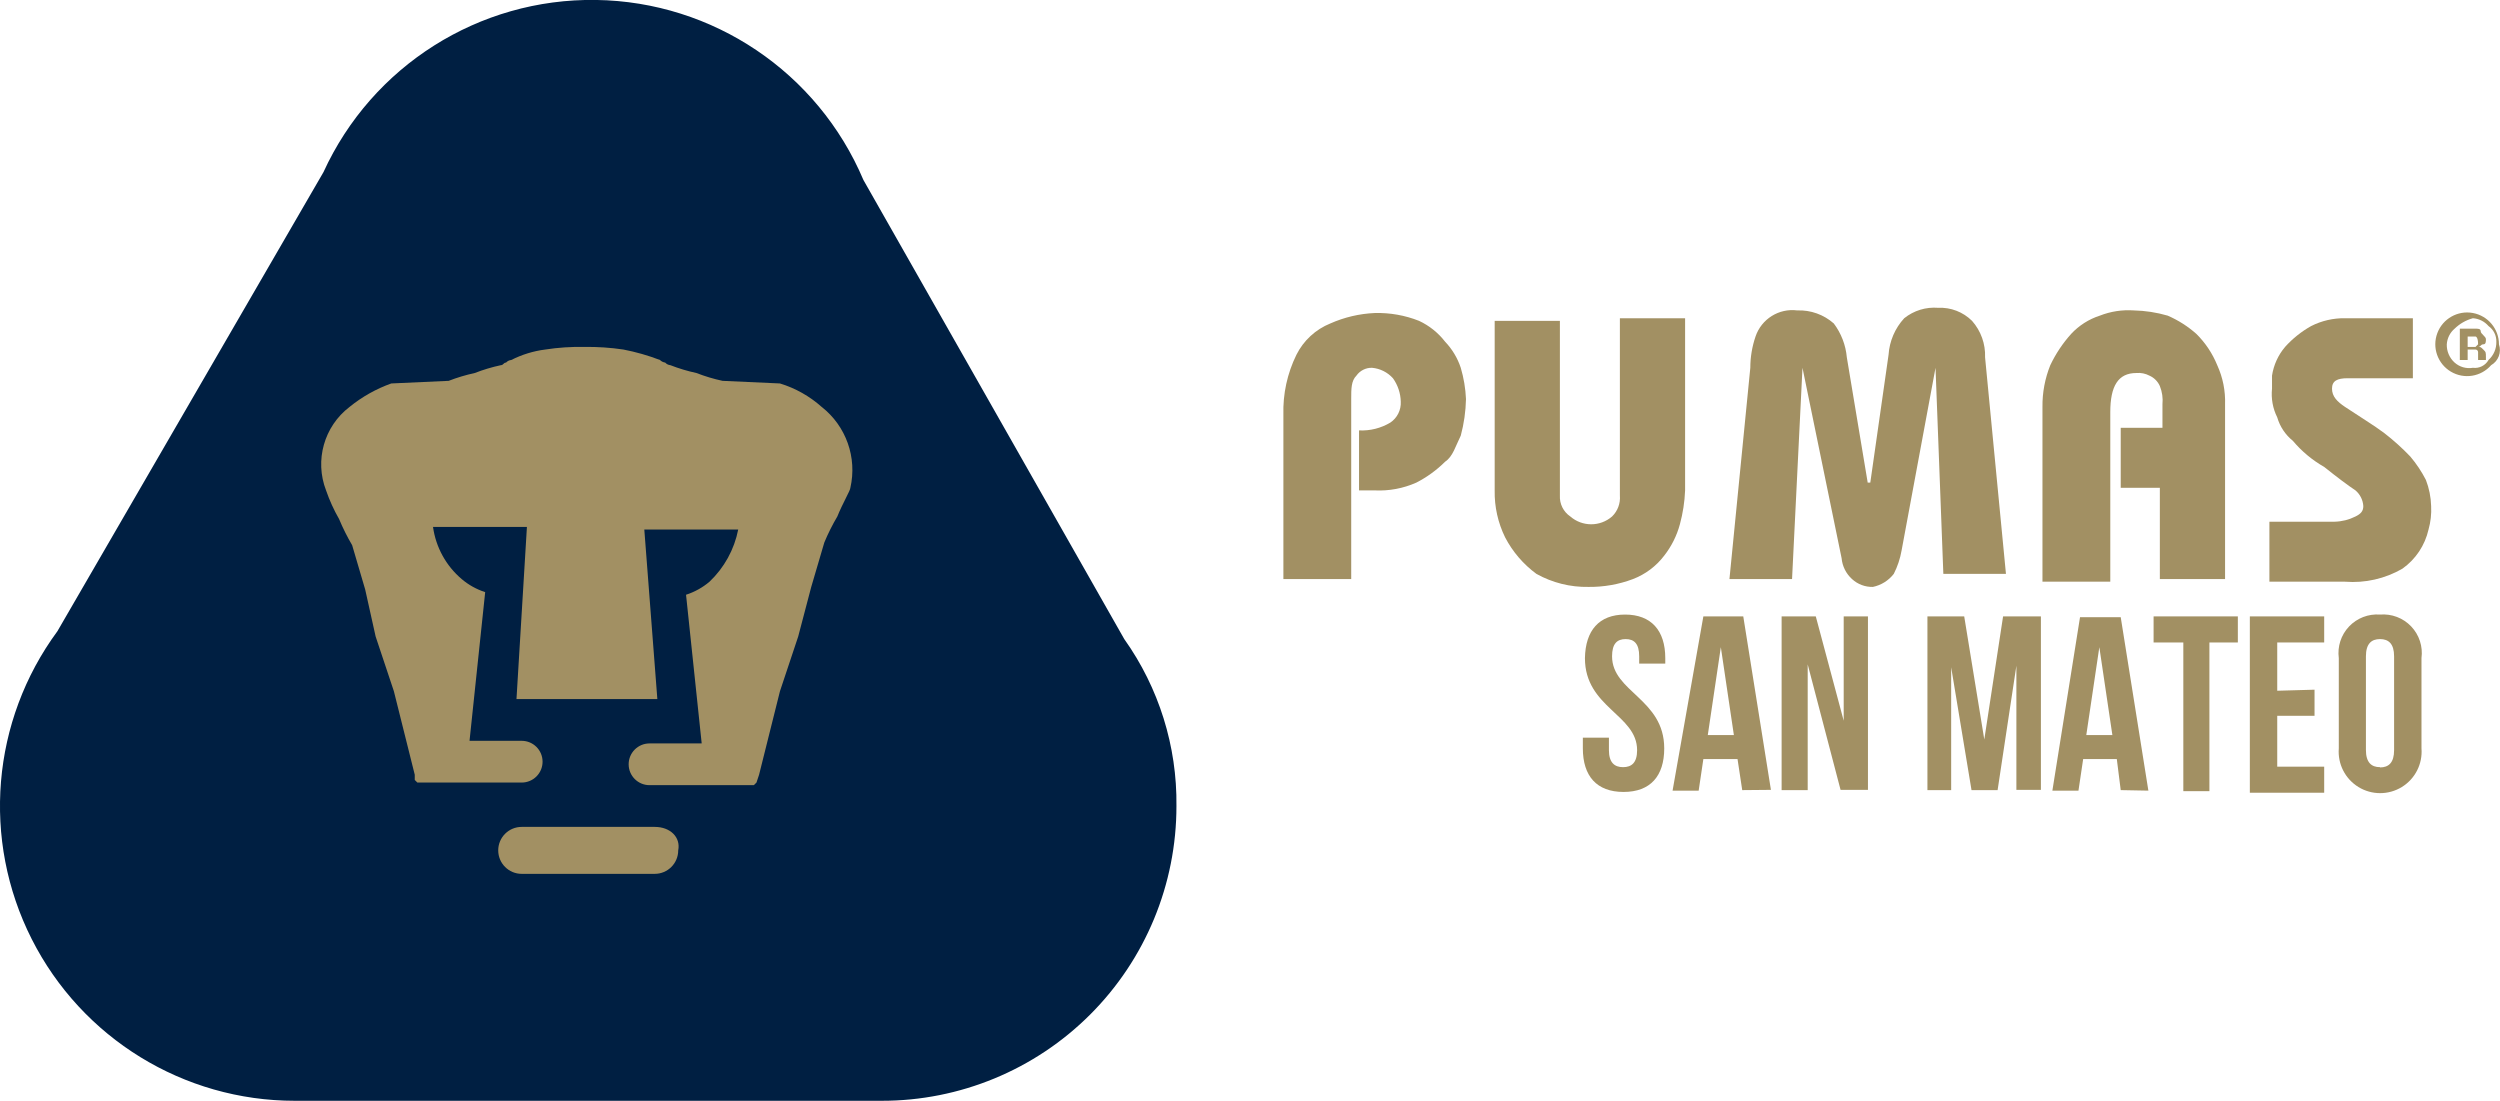
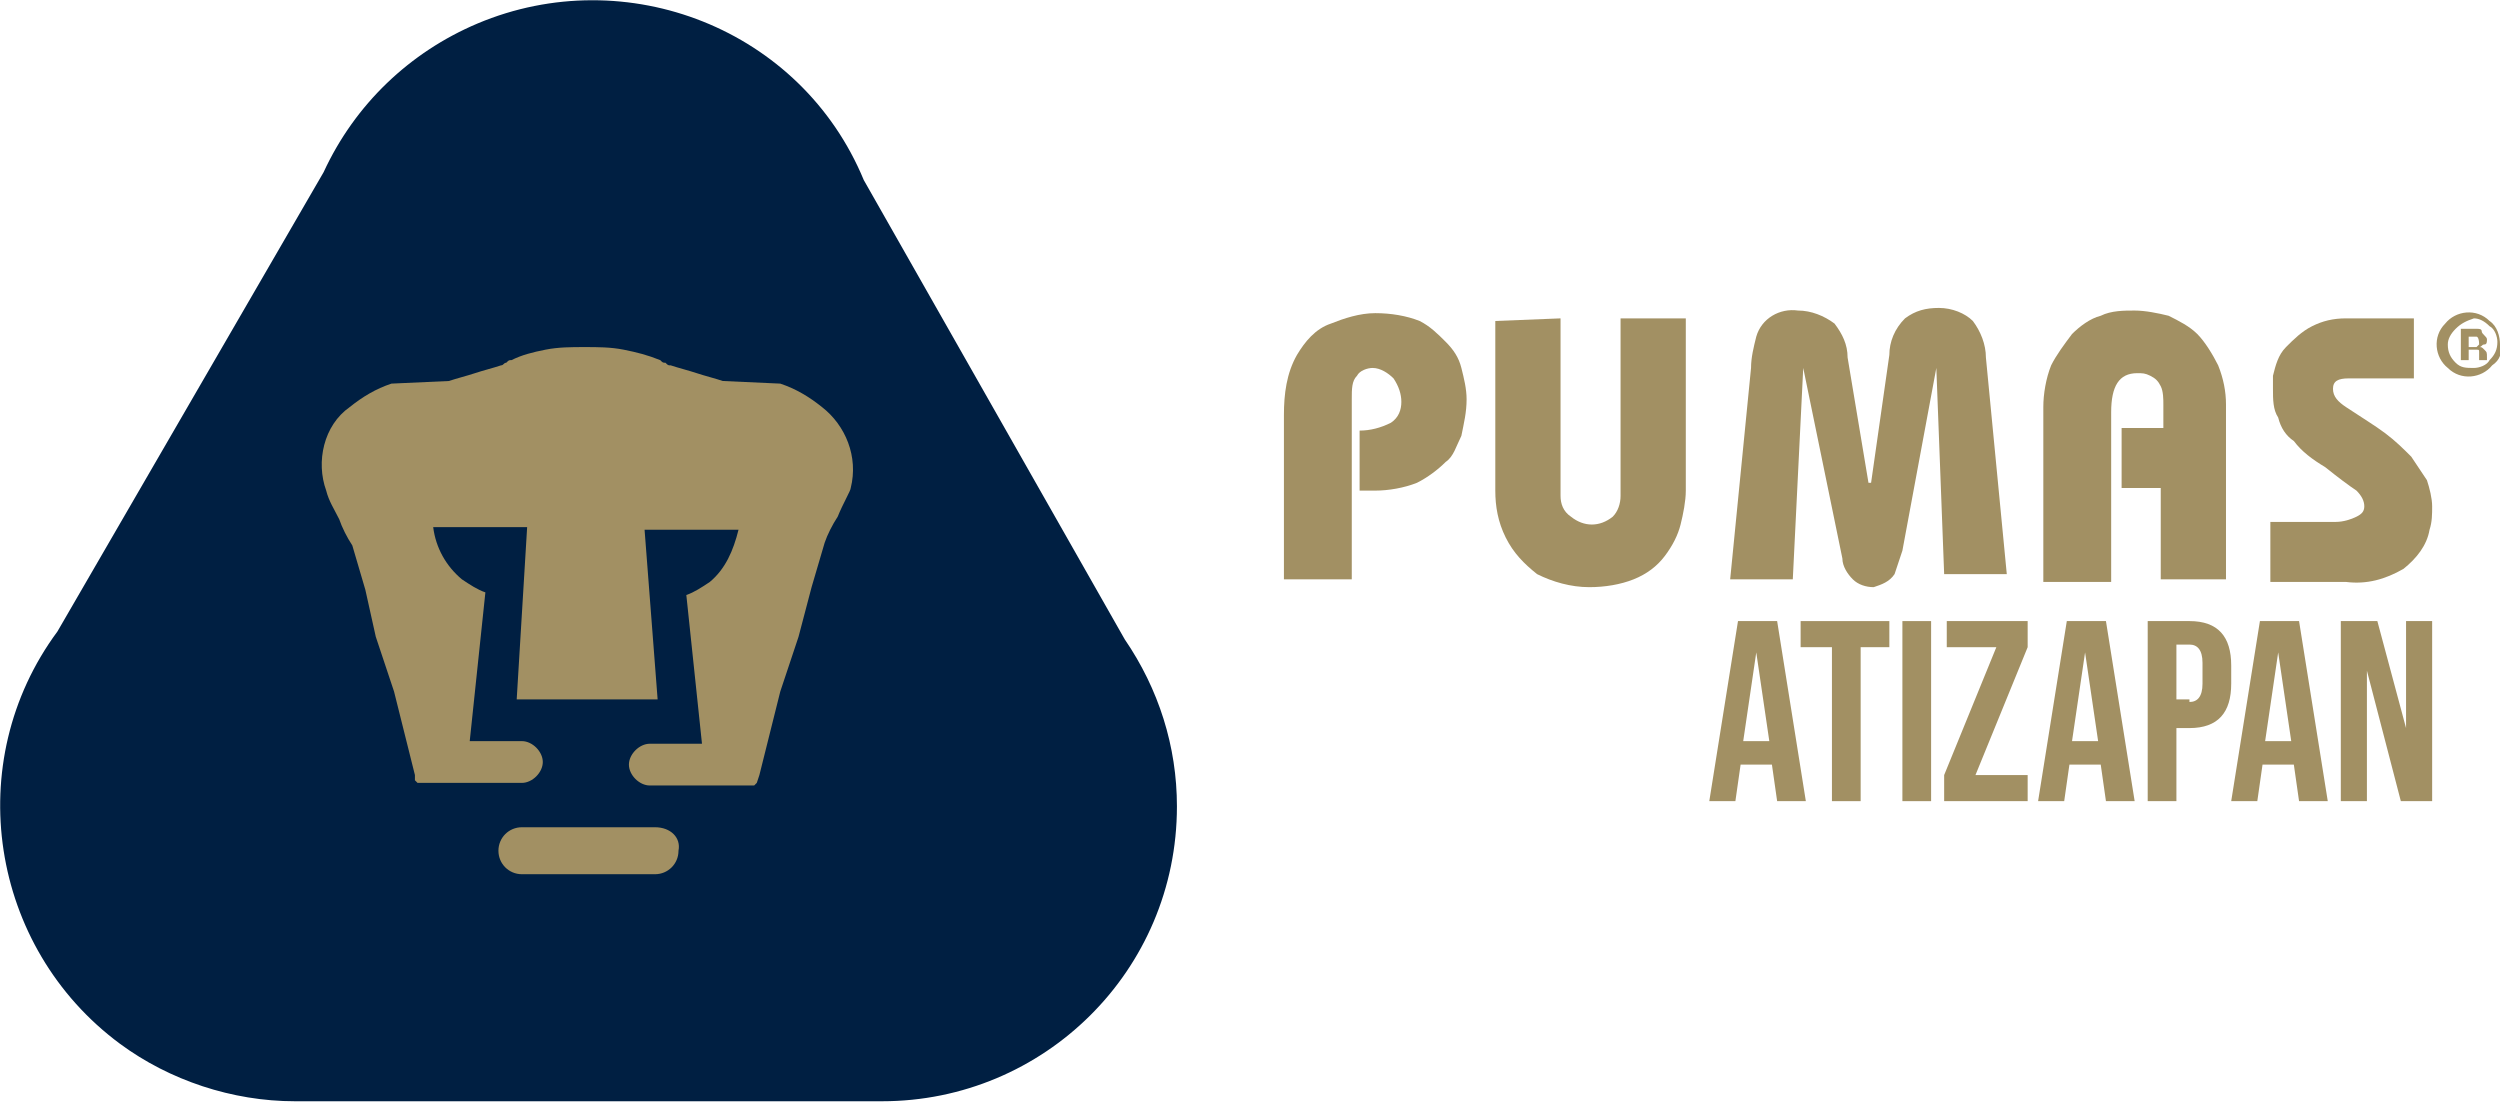
- <svg xmlns="http://www.w3.org/2000/svg" id="Layer_1" data-name="Layer 1" viewBox="0 0 95.84 42.2">
-   <defs>
-     <style>.cls-1{fill:#001f42;}.cls-2{fill:#a29063;}</style>
-   </defs>
-   <path class="cls-1" d="M44.8,53.4l-10-17.6a11.31,11.31,0,0,0-20.7-.3L3.9,53.1a11.3,11.3,0,0,0,9.1,18H35.5A11.29,11.29,0,0,0,46.8,59.8a10.82,10.82,0,0,0-2-6.4Z" transform="translate(-1.7 -28.9)" />
-   <path class="cls-2" d="M26.8,60.6H21.7a.9.9,0,0,0,0,1.8h5.1a.9.9,0,0,0,.9-.9c.1-.5-.3-.9-.9-.9Zm6.4-16.1a4.28,4.28,0,0,0-1.6-.9l-2.2-.1a6.47,6.47,0,0,1-1-.3,6.59,6.59,0,0,1-1-.3.31.31,0,0,1-.2-.1.35.35,0,0,1-.2-.1,8.4,8.4,0,0,0-1.4-.4,9.23,9.23,0,0,0-1.5-.1,8.64,8.64,0,0,0-1.5.1,4,4,0,0,0-1.3.4.31.31,0,0,0-.2.1c-.1,0-.1.1-.2.1a6.47,6.47,0,0,0-1,.3,6.59,6.59,0,0,0-1,.3l-2.2.1a5.44,5.44,0,0,0-1.6.9,2.77,2.77,0,0,0-.9,3.2,6.42,6.42,0,0,0,.5,1.1,8.12,8.12,0,0,0,.5,1l.5,1.7.2.9.2.9.7,2.1.4,1.6.4,1.6v.2l.1.1h4a.8.8,0,1,0,0-1.6h-2l.6-5.7a2.64,2.64,0,0,1-.9-.5,3.2,3.2,0,0,1-1.1-2h3.6l-.4,6.6h5.4l-.5-6.5H30a3.76,3.76,0,0,1-1.1,2,2.64,2.64,0,0,1-.9.5l.6,5.7h-2a.8.8,0,0,0,0,1.6h4l.1-.1.1-.3.8-3.2.7-2.1.5-1.9.5-1.7a7.91,7.91,0,0,1,.5-1c.2-.5.5-1,.5-1.1a3.07,3.07,0,0,0-1.1-3.1Z" transform="translate(-1.7 -28.9)" />
-   <path class="cls-2" d="M53.4,51.1H50.9V44.8a4.9,4.9,0,0,1,.5-2.3,2.5,2.5,0,0,1,1.3-1.2,4.71,4.71,0,0,1,1.7-.4,4.31,4.31,0,0,1,1.7.3,2.72,2.72,0,0,1,1,.8,2.66,2.66,0,0,1,.6,1,5,5,0,0,1,.2,1.2,5.9,5.9,0,0,1-.2,1.4c-.2.4-.3.8-.6,1a4.44,4.44,0,0,1-1.1.8,3.51,3.51,0,0,1-1.6.3h-.6V45.4a2.13,2.13,0,0,0,1.2-.3.91.91,0,0,0,.4-.8,1.61,1.61,0,0,0-.3-.9,1.23,1.23,0,0,0-.8-.4.71.71,0,0,0-.6.3c-.2.2-.2.5-.2.9v6.9Z" transform="translate(-1.7 -28.9)" />
-   <path class="cls-2" d="M61.5,41.1v6.8a.91.91,0,0,0,.4.8,1.22,1.22,0,0,0,1.6,0,1,1,0,0,0,.3-.8V41.1h2.5v6.6a5.85,5.85,0,0,1-.2,1.3,3.38,3.38,0,0,1-.6,1.2,2.73,2.73,0,0,1-1.2.9,4.67,4.67,0,0,1-1.7.3,3.94,3.94,0,0,1-2-.5,4.07,4.07,0,0,1-1.2-1.4,3.92,3.92,0,0,1-.4-1.8V41.2h2.5Z" transform="translate(-1.7 -28.9)" />
-   <path class="cls-2" d="M70.4,51.1H68l.8-8.1a3.73,3.73,0,0,1,.2-1.2,1.49,1.49,0,0,1,1.6-1,2,2,0,0,1,1.4.5,2.54,2.54,0,0,1,.5,1.3l.8,4.8h.1l.7-4.9a2.29,2.29,0,0,1,.6-1.4,1.84,1.84,0,0,1,1.3-.4,1.73,1.73,0,0,1,1.3.5,2,2,0,0,1,.5,1.4l.8,8.3H76.2L75.9,43l-1.3,7a3.18,3.18,0,0,1-.3.9,1.37,1.37,0,0,1-.8.5,1.14,1.14,0,0,1-.8-.3,1.23,1.23,0,0,1-.4-.8L70.8,43Z" transform="translate(-1.7 -28.9)" />
-   <path class="cls-2" d="M87,44.4v6.7H84.5V47.6H83V45.3h1.6v-.9a1.48,1.48,0,0,0-.1-.7.78.78,0,0,0-.4-.4.9.9,0,0,0-.5-.1c-.7,0-1,.5-1,1.5v6.5H80V44.5a4.15,4.15,0,0,1,.3-1.6,5,5,0,0,1,.8-1.2,2.59,2.59,0,0,1,1.1-.7,3,3,0,0,1,1.3-.2,5.07,5.07,0,0,1,1.3.2,4.13,4.13,0,0,1,1.1.7,3.6,3.6,0,0,1,.8,1.2A3.34,3.34,0,0,1,87,44.4Z" transform="translate(-1.7 -28.9)" />
-   <path class="cls-2" d="M94.2,41.1v2.3H91.7c-.4,0-.6.1-.6.4s.2.5.5.7c.6.4,1.1.7,1.5,1a9,9,0,0,1,1,.9,4.7,4.7,0,0,1,.6.9,3,3,0,0,1,.2,1,2.77,2.77,0,0,1-.1.9,2.52,2.52,0,0,1-1,1.5,3.79,3.79,0,0,1-2.2.5H88.7V48.9h2.5a1.88,1.88,0,0,0,.8-.2c.2-.1.3-.2.3-.4a.86.86,0,0,0-.3-.6q-.45-.3-1.2-.9a4.43,4.43,0,0,1-1.2-1,1.8,1.8,0,0,1-.6-.9,2,2,0,0,1-.2-1.1v-.5a2.22,2.22,0,0,1,.5-1.1,3.92,3.92,0,0,1,1-.8,2.77,2.77,0,0,1,1.3-.3Z" transform="translate(-1.7 -28.9)" />
-   <path class="cls-2" d="M97.2,42.9a1.22,1.22,0,1,1,.3-.8A.67.67,0,0,1,97.2,42.9Zm-1.4-1.4a.86.86,0,0,0-.3.6.91.91,0,0,0,.3.7.84.84,0,0,0,.7.2.6.6,0,0,0,.6-.3.91.91,0,0,0,.3-.7.71.71,0,0,0-.3-.6.86.86,0,0,0-.6-.3A1.61,1.61,0,0,0,95.8,41.5Zm.2,1.2V41.5h.6c.1,0,.2,0,.2.1s.2.2.2.3,0,.2-.1.2-.1.1-.2.1c.1,0,.1,0,.2.1s.1.1.1.3v.1h-.3v-.3a.1.1,0,0,0-.1-.1h-.3v.4Zm.6-.9h-.3v.4h.3l.1-.1C96.7,41.8,96.6,41.8,96.6,41.8Z" transform="translate(-1.7 -28.9)" />
-   <path class="cls-2" d="M64,52.46c1,0,1.54.61,1.54,1.67v.21h-1v-.28c0-.48-.19-.66-.52-.66s-.52.18-.52.66c0,1.37,2,1.63,2,3.53,0,1.06-.53,1.67-1.56,1.67s-1.56-.61-1.56-1.67v-.41h1v.48c0,.47.21.65.54.65s.54-.17.54-.65c0-1.37-2-1.63-2-3.53C62.48,53.07,63,52.46,64,52.46Z" transform="translate(-1.7 -28.9)" />
-   <path class="cls-2" d="M68.49,59.19,68.31,58H67l-.18,1.21h-1L67,52.53h1.53l1.06,6.65Zm-.32-2.11-.5-3.37-.5,3.37Z" transform="translate(-1.7 -28.9)" />
-   <path class="cls-2" d="M71,59.19H70V52.53h1.31l1.07,4v-4h.93v6.65H72.26L71,54.37Z" transform="translate(-1.7 -28.9)" />
-   <path class="cls-2" d="M78.49,52.53h1.45v6.65H79V54.42l-.72,4.77h-1l-.78-4.71v4.71h-.91V52.53H77l.77,4.72Z" transform="translate(-1.7 -28.9)" />
-   <path class="cls-2" d="M83,59.19,82.85,58H81.56l-.18,1.21h-1l1.06-6.65H83l1.06,6.65Zm-.32-2.11-.5-3.37-.5,3.37Z" transform="translate(-1.7 -28.9)" />
-   <path class="cls-2" d="M87.49,52.53v1H86.4v5.7h-1v-5.7H84.26v-1Z" transform="translate(-1.7 -28.9)" />
-   <path class="cls-2" d="M90.43,55.34v1H89v1.95H90.8v1H87.95V52.53H90.8v1H89v1.85Z" transform="translate(-1.7 -28.9)" />
-   <path class="cls-2" d="M92.94,52.46a1.48,1.48,0,0,1,1.59,1.67v3.46a1.59,1.59,0,1,1-3.17,0V54.13A1.48,1.48,0,0,1,92.94,52.46Zm0,5.86c.33,0,.54-.18.54-.66V54.06c0-.48-.21-.66-.54-.66s-.54.18-.54.66v3.59C92.4,58.13,92.61,58.31,92.94,58.31Z" transform="translate(-1.7 -28.9)" />
+ <svg xmlns="http://www.w3.org/2000/svg" version="1.1" id="Layer_1" x="0px" y="0px" viewBox="0 0 95.8 42.2" style="enable-background:new 0 0 95.8 42.2;" xml:space="preserve">
+   <style type="text/css">
+ 	.st0{fill:#001F42;}
+ 	.st1{fill:#A29063;}
+ </style>
+   <path class="st0" d="M43.1,24.5l-10-17.6c-2.4-5.8-9.1-8.4-14.8-6C15.7,2,13.6,4,12.4,6.6L2.2,24.2c-3.7,5-2.6,12.1,2.4,15.8  c1.9,1.4,4.3,2.2,6.7,2.2h22.5c6.2,0,11.3-5,11.3-11.3l0,0C45.1,28.6,44.4,26.4,43.1,24.5z" />
+   <path class="st1" d="M25.1,31.7H20c-0.5,0-0.9,0.4-0.9,0.9s0.4,0.9,0.9,0.9h5.1c0.5,0,0.9-0.4,0.9-0.9l0,0  C26.1,32.1,25.7,31.7,25.1,31.7z M31.5,15.6c-0.5-0.4-1-0.7-1.6-0.9l-2.2-0.1c-0.3-0.1-0.7-0.2-1-0.3s-0.7-0.2-1-0.3  c-0.1,0-0.1,0-0.2-0.1c-0.1,0-0.1,0-0.2-0.1c-0.5-0.2-0.9-0.3-1.4-0.4c-0.5-0.1-1-0.1-1.5-0.1s-1,0-1.5,0.1s-0.9,0.2-1.3,0.4  c-0.1,0-0.1,0-0.2,0.1c-0.1,0-0.1,0.1-0.2,0.1c-0.3,0.1-0.7,0.2-1,0.3s-0.7,0.2-1,0.3L15,14.7c-0.6,0.2-1.1,0.5-1.6,0.9  c-1,0.7-1.3,2.1-0.9,3.2c0.1,0.4,0.3,0.7,0.5,1.1c0.1,0.3,0.3,0.7,0.5,1l0.5,1.7l0.2,0.9l0.2,0.9l0.7,2.1l0.4,1.6l0.4,1.6v0.2L16,30  h4c0.4,0,0.8-0.4,0.8-0.8s-0.4-0.8-0.8-0.8l0,0h-2l0.6-5.7c-0.3-0.1-0.6-0.3-0.9-0.5c-0.6-0.5-1-1.2-1.1-2h3.6l-0.4,6.6h5.4  l-0.5-6.5h3.6c-0.2,0.8-0.5,1.5-1.1,2c-0.3,0.2-0.6,0.4-0.9,0.5l0.6,5.7h-2c-0.4,0-0.8,0.4-0.8,0.8s0.4,0.8,0.8,0.8h4L29,30l0.1-0.3  l0.8-3.2l0.7-2.1l0.5-1.9l0.5-1.7c0.1-0.3,0.3-0.7,0.5-1c0.2-0.5,0.5-1,0.5-1.1C32.9,17.5,32.4,16.3,31.5,15.6z" />
+   <path class="st1" d="M51.7,22.2h-2.5v-6.3c0-0.8,0.1-1.6,0.5-2.3c0.3-0.5,0.7-1,1.3-1.2c0.5-0.2,1.1-0.4,1.7-0.4  c0.6,0,1.2,0.1,1.7,0.3c0.4,0.2,0.7,0.5,1,0.8s0.5,0.6,0.6,1s0.2,0.8,0.2,1.2c0,0.5-0.1,0.9-0.2,1.4c-0.2,0.4-0.3,0.8-0.6,1  c-0.3,0.3-0.7,0.6-1.1,0.8c-0.5,0.2-1.1,0.3-1.6,0.3h-0.6v-2.3c0.4,0,0.8-0.1,1.2-0.3c0.3-0.2,0.4-0.5,0.4-0.8s-0.1-0.6-0.3-0.9  c-0.2-0.2-0.5-0.4-0.8-0.4c-0.2,0-0.5,0.1-0.6,0.3c-0.2,0.2-0.2,0.5-0.2,0.9v6.9H51.7z" />
+   <path class="st1" d="M59.8,12.2V19c0,0.3,0.1,0.6,0.4,0.8c0.5,0.4,1.1,0.4,1.6,0c0.2-0.2,0.3-0.5,0.3-0.8v-6.8h2.5v6.6  c0,0.4-0.1,0.9-0.2,1.3s-0.3,0.8-0.6,1.2c-0.3,0.4-0.7,0.7-1.2,0.9c-0.5,0.2-1.1,0.3-1.7,0.3c-0.7,0-1.4-0.2-2-0.5  c-0.5-0.4-0.9-0.8-1.2-1.4s-0.4-1.2-0.4-1.8v-6.5L59.8,12.2L59.8,12.2z" />
+   <path class="st1" d="M68.7,22.2h-2.4l0.8-8.1c0-0.4,0.1-0.8,0.2-1.2c0.2-0.7,0.9-1.1,1.6-1c0.5,0,1,0.2,1.4,0.5  c0.3,0.4,0.5,0.8,0.5,1.3l0.8,4.8h0.1l0.7-4.9c0-0.5,0.2-1,0.6-1.4c0.4-0.3,0.8-0.4,1.3-0.4s1,0.2,1.3,0.5c0.3,0.4,0.5,0.9,0.5,1.4  l0.8,8.3h-2.4l-0.3-7.9l-1.3,7c-0.1,0.3-0.2,0.6-0.3,0.9c-0.2,0.3-0.5,0.4-0.8,0.5c-0.3,0-0.6-0.1-0.8-0.3c-0.2-0.2-0.4-0.5-0.4-0.8  l-1.5-7.3L68.7,22.2z" />
+   <path class="st1" d="M85.3,15.5v6.7h-2.5v-3.5h-1.5v-2.3h1.6v-0.9c0-0.2,0-0.5-0.1-0.7s-0.2-0.3-0.4-0.4c-0.2-0.1-0.3-0.1-0.5-0.1  c-0.7,0-1,0.5-1,1.5v6.5h-2.6v-6.7c0-0.5,0.1-1.1,0.3-1.6c0.2-0.4,0.5-0.8,0.8-1.2c0.3-0.3,0.7-0.6,1.1-0.7c0.4-0.2,0.9-0.2,1.3-0.2  s0.9,0.1,1.3,0.2c0.4,0.2,0.8,0.4,1.1,0.7c0.3,0.3,0.6,0.8,0.8,1.2C85.2,14.5,85.3,15,85.3,15.5z" />
+   <path class="st1" d="M92.5,12.2v2.3H90c-0.4,0-0.6,0.1-0.6,0.4s0.2,0.5,0.5,0.7c0.6,0.4,1.1,0.7,1.5,1s0.7,0.6,1,0.9  c0.2,0.3,0.4,0.6,0.6,0.9c0.1,0.3,0.2,0.7,0.2,1s0,0.6-0.1,0.9c-0.1,0.6-0.5,1.1-1,1.5c-0.7,0.4-1.4,0.6-2.2,0.5H87V20h2.5  c0.3,0,0.6-0.1,0.8-0.2c0.2-0.1,0.3-0.2,0.3-0.4c0-0.2-0.1-0.4-0.3-0.6c-0.3-0.2-0.7-0.5-1.2-0.9c-0.5-0.3-0.9-0.6-1.2-1  c-0.3-0.2-0.5-0.5-0.6-0.9c-0.2-0.3-0.2-0.7-0.2-1.1v-0.5c0.1-0.4,0.2-0.8,0.5-1.1s0.6-0.6,1-0.8s0.8-0.3,1.3-0.3L92.5,12.2z" />
+   <path class="st1" d="M95.5,14c-0.4,0.5-1.2,0.6-1.7,0.1c-0.5-0.4-0.6-1.2-0.1-1.7c0.4-0.5,1.2-0.6,1.7-0.1c0.3,0.2,0.4,0.6,0.4,0.9  C95.9,13.5,95.8,13.8,95.5,14z M94.1,12.6c-0.2,0.2-0.3,0.4-0.3,0.6c0,0.3,0.1,0.5,0.3,0.7c0.2,0.2,0.4,0.2,0.7,0.2  c0.2,0,0.5-0.1,0.6-0.3c0.2-0.2,0.3-0.4,0.3-0.7c0-0.2-0.1-0.5-0.3-0.6c-0.2-0.2-0.4-0.3-0.6-0.3C94.5,12.3,94.3,12.4,94.1,12.6z   M94.3,13.8v-1.2h0.6c0.1,0,0.2,0,0.2,0.1s0.2,0.2,0.2,0.3s0,0.2-0.1,0.2s-0.1,0.1-0.2,0.1c0.1,0,0.1,0,0.2,0.1s0.1,0.1,0.1,0.3v0.1  H95v-0.3c0-0.1,0-0.1-0.1-0.1h-0.3v0.4L94.3,13.8z M94.9,12.9h-0.3v0.4h0.3l0.1-0.1C95,12.9,94.9,12.9,94.9,12.9z" />
+   <g>
+     <path class="st1" d="M66.6,23.8h1.5l1.1,6.9h-1.1l-0.2-1.4l0,0h-1.2l-0.2,1.4h-1L66.6,23.8z M67.8,28.4L67.3,25l0,0l-0.5,3.4H67.8z   " />
+     <path class="st1" d="M70.1,24.8H69v-1h3.4v1h-1.1v5.9h-1.1v-5.9H70.1z" />
+     <path class="st1" d="M72.9,23.8H74v6.9h-1.1V23.8z" />
+     <path class="st1" d="M74.5,29.7l2-4.9h-1.9v-1h3.1v1l-2,4.9h2v1h-3.2V29.7z" />
+     <path class="st1" d="M79.2,23.8h1.5l1.1,6.9h-1.1l-0.2-1.4l0,0h-1.2l-0.2,1.4h-1L79.2,23.8z M80.4,28.4L79.9,25l0,0l-0.5,3.4H80.4z   " />
+     <path class="st1" d="M82.3,23.8h1.6c1.1,0,1.6,0.6,1.6,1.7v0.7c0,1.1-0.5,1.7-1.6,1.7h-0.5v2.8h-1.1V23.8z M83.9,26.9   c0.3,0,0.5-0.2,0.5-0.7v-0.8c0-0.5-0.2-0.7-0.5-0.7h-0.5v2.1h0.5V26.9z" />
+     <path class="st1" d="M86.6,23.8h1.5l1.1,6.9h-1.1l-0.2-1.4l0,0h-1.2l-0.2,1.4h-1L86.6,23.8z M87.8,28.4L87.3,25l0,0l-0.5,3.4H87.8z   " />
+     <path class="st1" d="M89.7,23.8h1.4l1.1,4.1l0,0v-4.1h1v6.9H92l-1.3-5l0,0v5h-1V23.8z" />
+   </g>
</svg>
